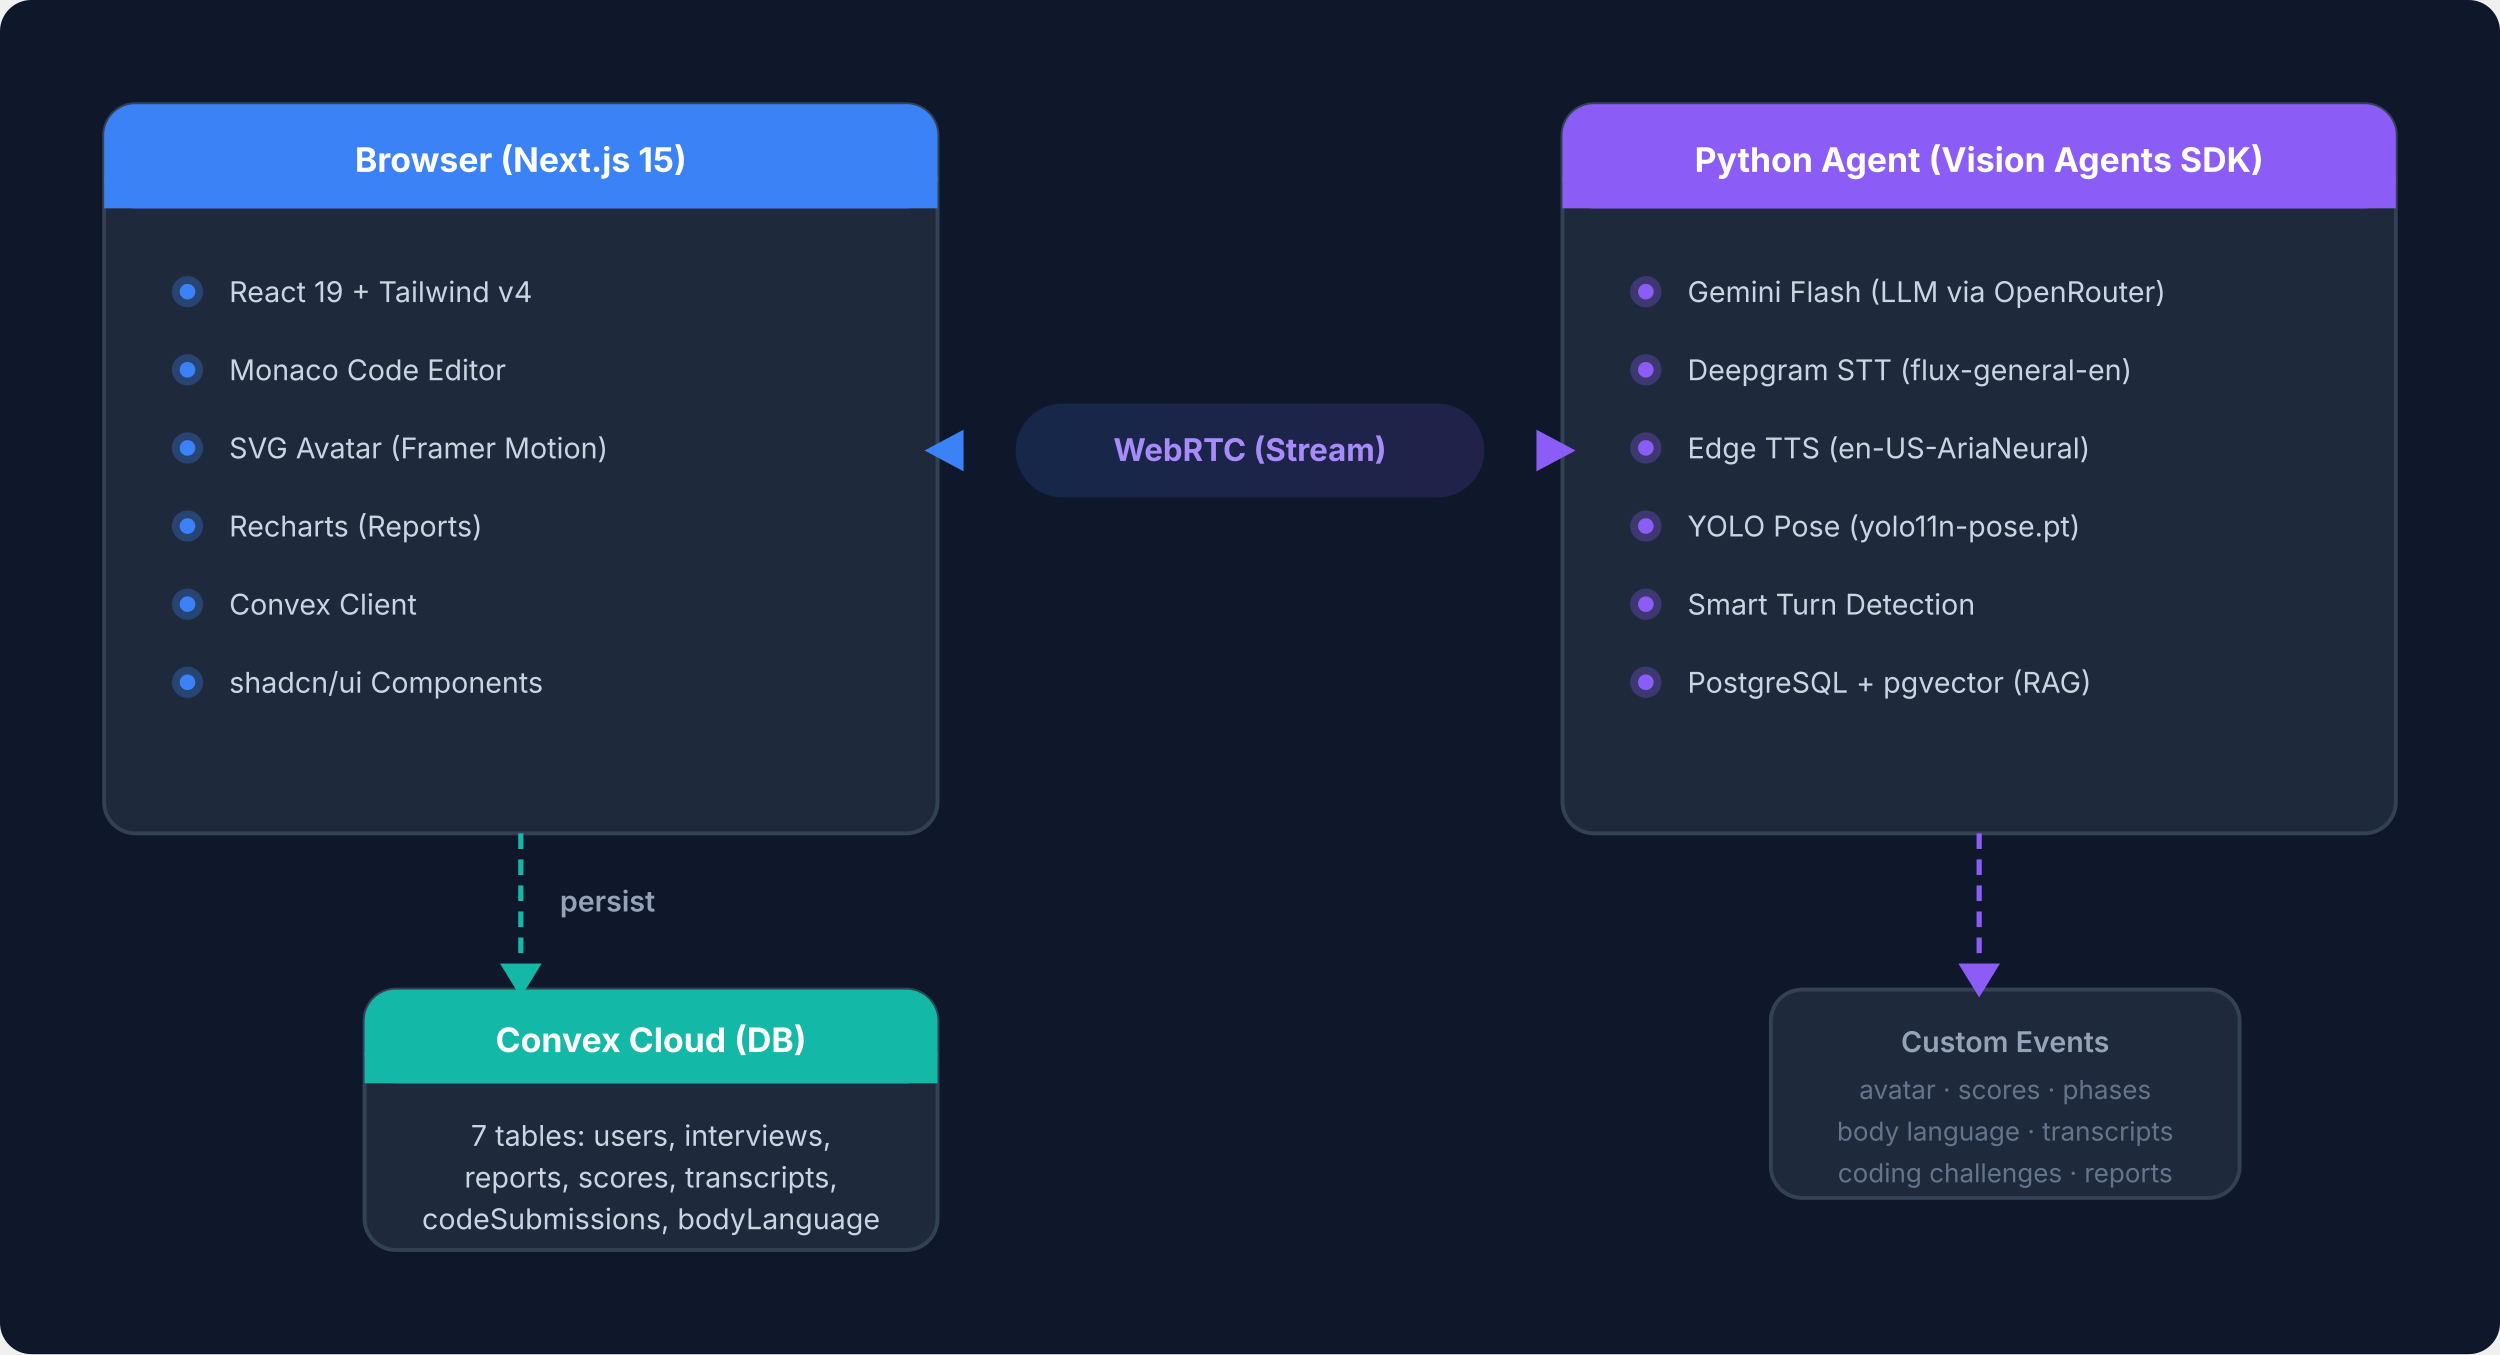
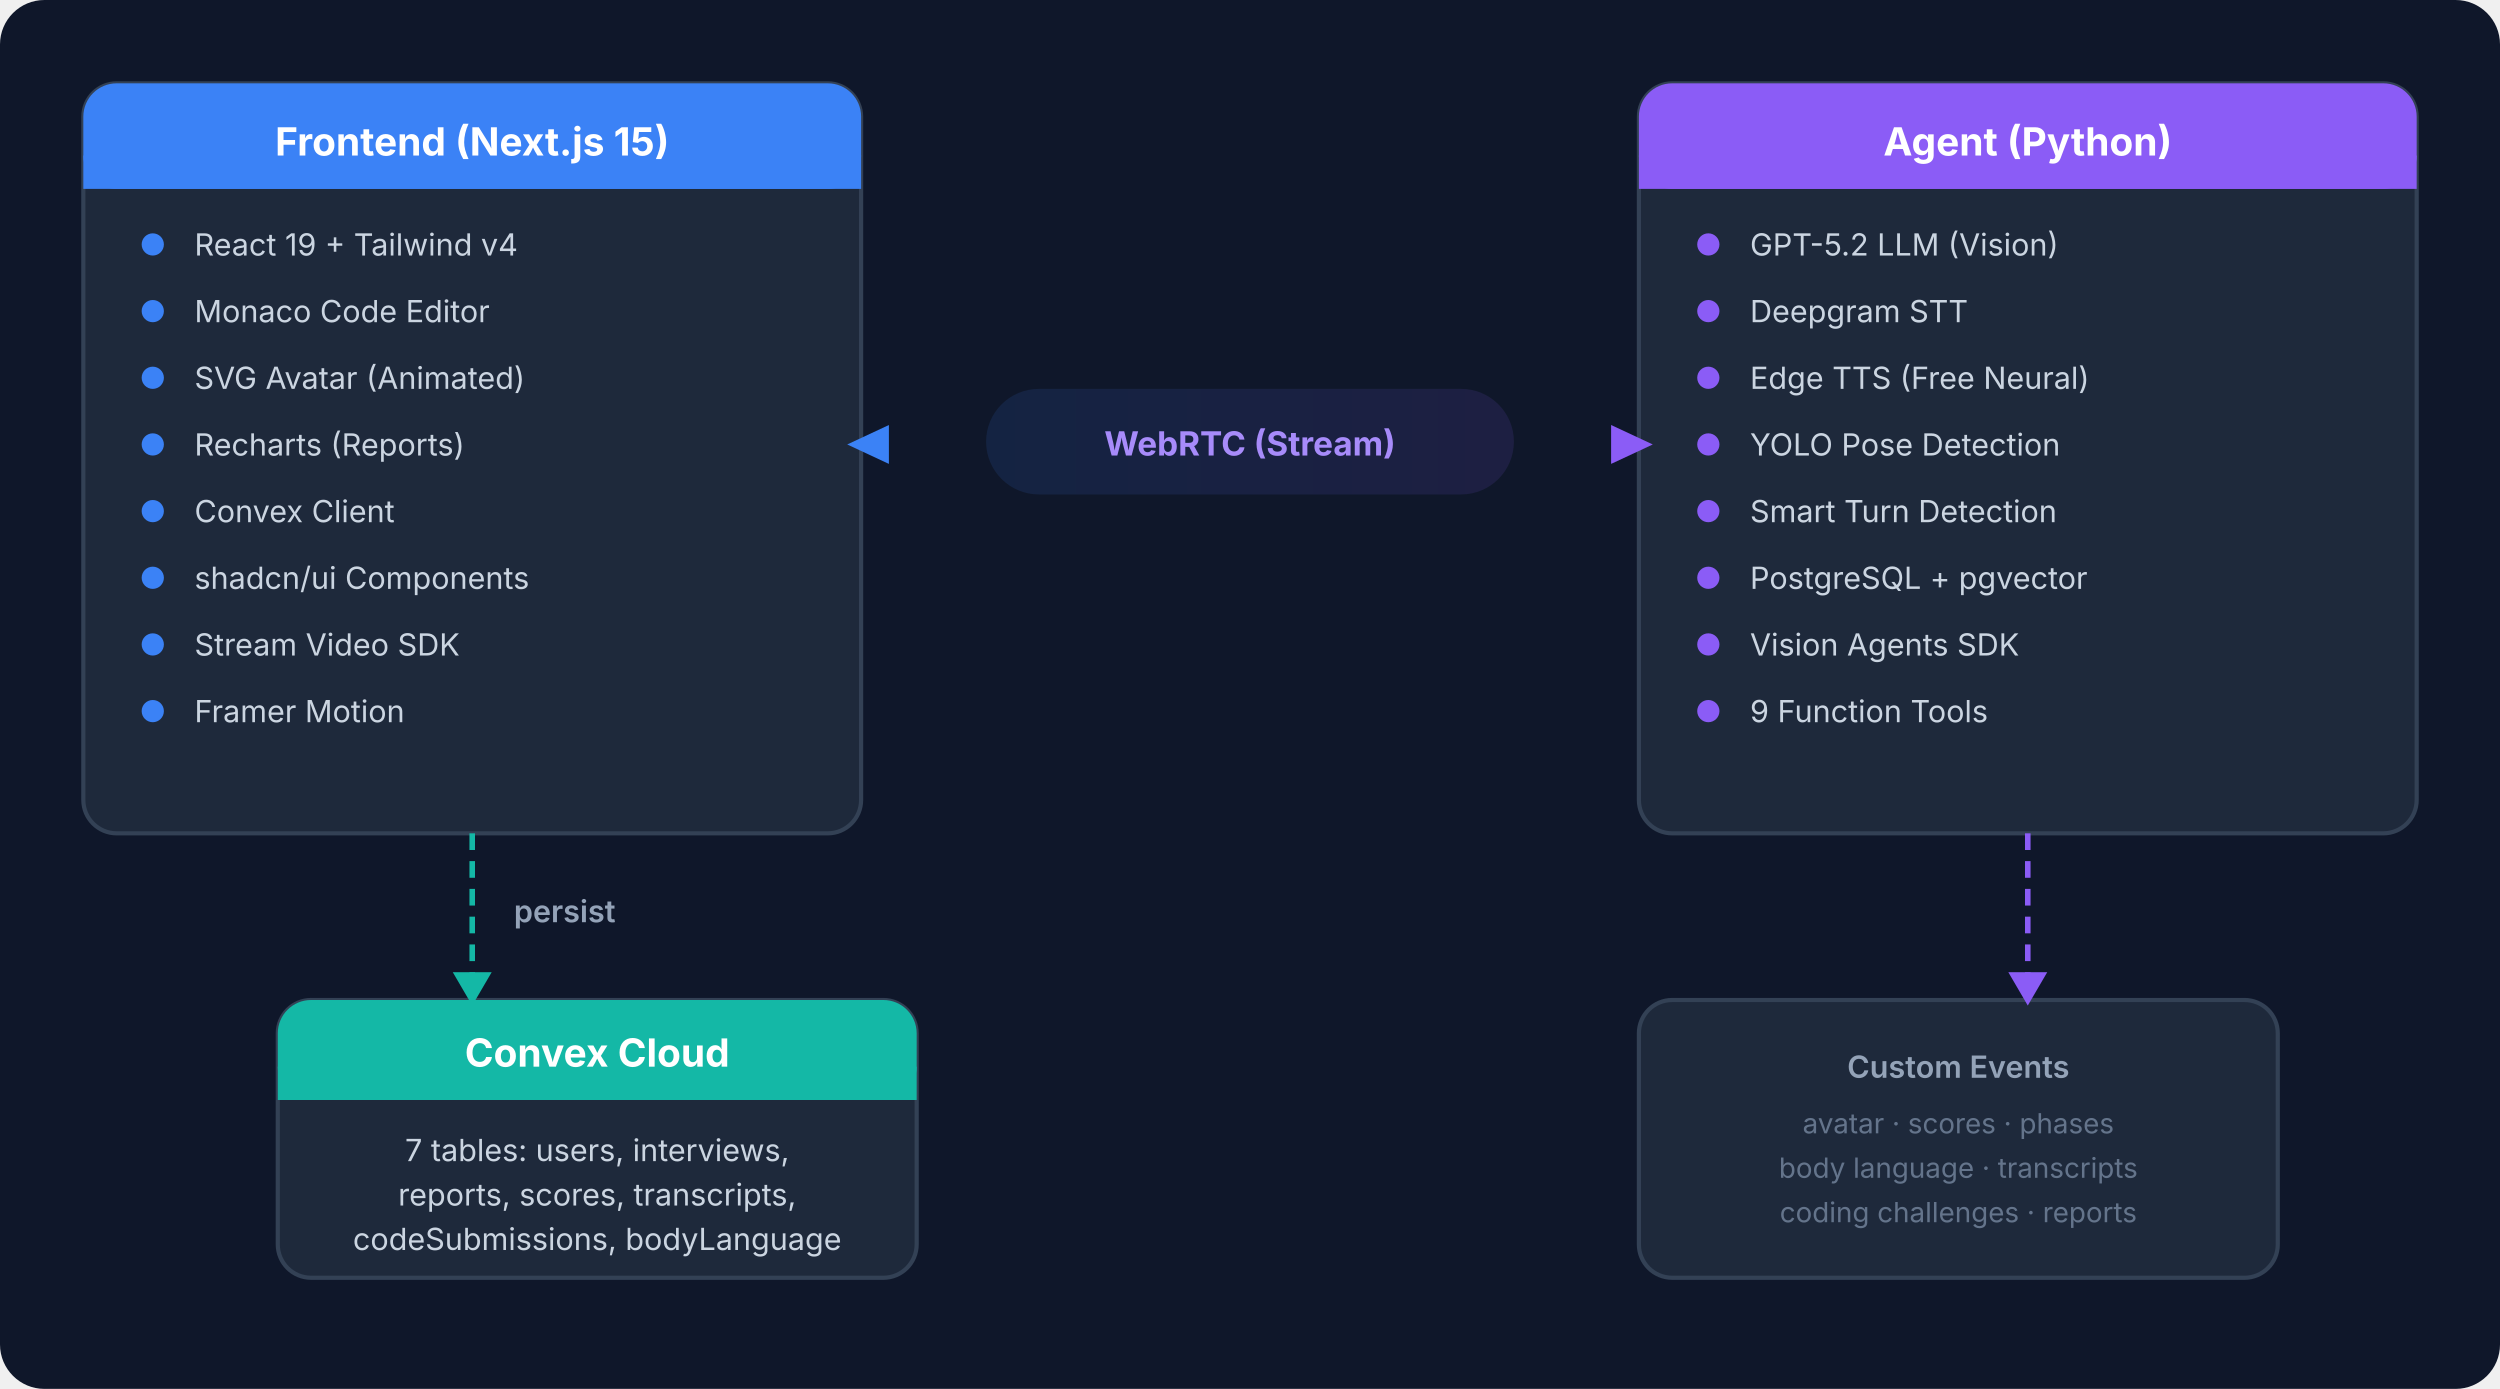
- <svg xmlns="http://www.w3.org/2000/svg" viewBox="0 0 960 520" fill="none">
-   <style>
-     text { font-family: -apple-system, BlinkMacSystemFont, 'Segoe UI', sans-serif; }
-     .title { font-size: 13px; font-weight: 700; fill: #fff; }
-     .item { font-size: 11px; fill: #cbd5e1; }
-     .label { font-size: 11px; font-weight: 600; fill: #94a3b8; }
-     .arrow-label { font-size: 12px; font-weight: 700; fill: #a78bfa; }
-     .sub { font-size: 10px; fill: #64748b; }
-   </style>
-   <rect width="960" height="520" rx="12" fill="#0f172a" />
-   <rect x="40" y="40" width="320" height="280" rx="12" fill="#1e293b" stroke="#334155" stroke-width="1.5" />
-   <rect x="40" y="40" width="320" height="40" rx="12" fill="#3b82f6" />
-   <rect x="40" y="68" width="320" height="12" fill="#3b82f6" />
-   <text x="200" y="66" text-anchor="middle" class="title">Browser (Next.js 15)</text>
-   <circle cx="72" cy="112" r="6" fill="#3b82f6" opacity="0.3" />
-   <circle cx="72" cy="112" r="3" fill="#3b82f6" />
-   <text x="88" y="116" class="item">React 19 + Tailwind v4</text>
-   <circle cx="72" cy="142" r="6" fill="#3b82f6" opacity="0.3" />
-   <circle cx="72" cy="142" r="3" fill="#3b82f6" />
-   <text x="88" y="146" class="item">Monaco Code Editor</text>
-   <circle cx="72" cy="172" r="6" fill="#3b82f6" opacity="0.3" />
-   <circle cx="72" cy="172" r="3" fill="#3b82f6" />
-   <text x="88" y="176" class="item">SVG Avatar (Framer Motion)</text>
-   <circle cx="72" cy="202" r="6" fill="#3b82f6" opacity="0.3" />
-   <circle cx="72" cy="202" r="3" fill="#3b82f6" />
-   <text x="88" y="206" class="item">Recharts (Reports)</text>
-   <circle cx="72" cy="232" r="6" fill="#3b82f6" opacity="0.3" />
-   <circle cx="72" cy="232" r="3" fill="#3b82f6" />
-   <text x="88" y="236" class="item">Convex Client</text>
-   <circle cx="72" cy="262" r="6" fill="#3b82f6" opacity="0.3" />
-   <circle cx="72" cy="262" r="3" fill="#3b82f6" />
-   <text x="88" y="266" class="item">shadcn/ui Components</text>
-   <rect x="600" y="40" width="320" height="280" rx="12" fill="#1e293b" stroke="#334155" stroke-width="1.5" />
-   <rect x="600" y="40" width="320" height="40" rx="12" fill="#8b5cf6" />
-   <rect x="600" y="68" width="320" height="12" fill="#8b5cf6" />
-   <text x="760" y="66" text-anchor="middle" class="title">Python Agent (Vision Agents SDK)</text>
-   <circle cx="632" cy="112" r="6" fill="#8b5cf6" opacity="0.3" />
-   <circle cx="632" cy="112" r="3" fill="#8b5cf6" />
-   <text x="648" y="116" class="item">Gemini Flash (LLM via OpenRouter)</text>
-   <circle cx="632" cy="142" r="6" fill="#8b5cf6" opacity="0.3" />
-   <circle cx="632" cy="142" r="3" fill="#8b5cf6" />
-   <text x="648" y="146" class="item">Deepgram STT (flux-general-en)</text>
-   <circle cx="632" cy="172" r="6" fill="#8b5cf6" opacity="0.3" />
-   <circle cx="632" cy="172" r="3" fill="#8b5cf6" />
-   <text x="648" y="176" class="item">Edge TTS (en-US-AriaNeural)</text>
-   <circle cx="632" cy="202" r="6" fill="#8b5cf6" opacity="0.3" />
-   <circle cx="632" cy="202" r="3" fill="#8b5cf6" />
-   <text x="648" y="206" class="item">YOLO Pose (yolo11n-pose.pt)</text>
-   <circle cx="632" cy="232" r="6" fill="#8b5cf6" opacity="0.3" />
-   <circle cx="632" cy="232" r="3" fill="#8b5cf6" />
-   <text x="648" y="236" class="item">Smart Turn Detection</text>
-   <circle cx="632" cy="262" r="6" fill="#8b5cf6" opacity="0.3" />
-   <circle cx="632" cy="262" r="3" fill="#8b5cf6" />
-   <text x="648" y="266" class="item">PostgreSQL + pgvector (RAG)</text>
+ <svg xmlns="http://www.w3.org/2000/svg" viewBox="0 0 900 500" fill="none">
  <defs>
-     <linearGradient id="arrow-grad" x1="0" y1="0" x2="1" y2="0">
+     <linearGradient id="g" x1="0" y1="0" x2="1" y2="0">
      <stop offset="0%" stop-color="#3b82f6" />
      <stop offset="100%" stop-color="#8b5cf6" />
    </linearGradient>
  </defs>
-   <rect x="390" y="155" width="180" height="36" rx="18" fill="url(#arrow-grad)" opacity="0.15" />
-   <line x1="370" y1="173" x2="590" y2="173" stroke="url(#arrow-grad)" stroke-width="2.5" stroke-dasharray="6 4" />
-   <polygon points="590,165 605,173 590,181" fill="#8b5cf6" />
-   <polygon points="370,165 355,173 370,181" fill="#3b82f6" />
-   <text x="480" y="177" text-anchor="middle" class="arrow-label">WebRTC (Stream)</text>
-   <rect x="140" y="380" width="220" height="100" rx="12" fill="#1e293b" stroke="#334155" stroke-width="1.5" />
-   <rect x="140" y="380" width="220" height="36" rx="12" fill="#14b8a6" />
-   <rect x="140" y="404" width="220" height="12" fill="#14b8a6" />
-   <text x="250" y="404" text-anchor="middle" class="title">Convex Cloud (DB)</text>
-   <text x="250" y="440" text-anchor="middle" class="item">7 tables: users, interviews,</text>
-   <text x="250" y="456" text-anchor="middle" class="item">reports, scores, transcripts,</text>
-   <text x="250" y="472" text-anchor="middle" class="item">codeSubmissions, bodyLanguage</text>
-   <line x1="200" y1="320" x2="200" y2="370" stroke="#14b8a6" stroke-width="2" stroke-dasharray="6 4" />
-   <polygon points="192,370 200,383 208,370" fill="#14b8a6" />
-   <text x="215" y="350" class="label">persist</text>
-   <rect x="680" y="380" width="180" height="80" rx="12" fill="#1e293b" stroke="#334155" stroke-width="1.5" />
-   <text x="770" y="404" text-anchor="middle" class="label">Custom Events</text>
-   <text x="770" y="422" text-anchor="middle" class="sub">avatar · scores · phases</text>
-   <text x="770" y="438" text-anchor="middle" class="sub">body language · transcripts</text>
-   <text x="770" y="454" text-anchor="middle" class="sub">coding challenges · reports</text>
-   <line x1="760" y1="320" x2="760" y2="370" stroke="#8b5cf6" stroke-width="2" stroke-dasharray="6 4" />
-   <polygon points="752,370 760,383 768,370" fill="#8b5cf6" />
+   <style>
+     text{font-family:system-ui,-apple-system,sans-serif}
+     .h{font-size:14px;font-weight:700;fill:#fff}
+     .t{font-size:11px;fill:#cbd5e1}
+     .l{font-size:11px;font-weight:600;fill:#94a3b8}
+     .a{font-size:12px;font-weight:700;fill:#a78bfa}
+     .s{font-size:10px;fill:#64748b}
+   </style>
+   <rect width="900" height="500" rx="16" fill="#0f172a" />
+   <rect x="30" y="30" width="280" height="270" rx="12" fill="#1e293b" stroke="#334155" stroke-width="1.5" />
+   <rect x="30" y="30" width="280" height="38" rx="12" fill="#3b82f6" />
+   <rect x="30" y="56" width="280" height="12" fill="#3b82f6" />
+   <text x="170" y="56" text-anchor="middle" class="h">Frontend (Next.js 15)</text>
+   <circle cx="55" cy="88" r="4" fill="#3b82f6" />
+   <text x="70" y="92" class="t">React 19 + Tailwind v4</text>
+   <circle cx="55" cy="112" r="4" fill="#3b82f6" />
+   <text x="70" y="116" class="t">Monaco Code Editor</text>
+   <circle cx="55" cy="136" r="4" fill="#3b82f6" />
+   <text x="70" y="140" class="t">SVG Avatar (Animated)</text>
+   <circle cx="55" cy="160" r="4" fill="#3b82f6" />
+   <text x="70" y="164" class="t">Recharts (Reports)</text>
+   <circle cx="55" cy="184" r="4" fill="#3b82f6" />
+   <text x="70" y="188" class="t">Convex Client</text>
+   <circle cx="55" cy="208" r="4" fill="#3b82f6" />
+   <text x="70" y="212" class="t">shadcn/ui Components</text>
+   <circle cx="55" cy="232" r="4" fill="#3b82f6" />
+   <text x="70" y="236" class="t">Stream Video SDK</text>
+   <circle cx="55" cy="256" r="4" fill="#3b82f6" />
+   <text x="70" y="260" class="t">Framer Motion</text>
+   <rect x="590" y="30" width="280" height="270" rx="12" fill="#1e293b" stroke="#334155" stroke-width="1.5" />
+   <rect x="590" y="30" width="280" height="38" rx="12" fill="#8b5cf6" />
+   <rect x="590" y="56" width="280" height="12" fill="#8b5cf6" />
+   <text x="730" y="56" text-anchor="middle" class="h">Agent (Python)</text>
+   <circle cx="615" cy="88" r="4" fill="#8b5cf6" />
+   <text x="630" y="92" class="t">GPT-5.2 LLM (Vision)</text>
+   <circle cx="615" cy="112" r="4" fill="#8b5cf6" />
+   <text x="630" y="116" class="t">Deepgram STT</text>
+   <circle cx="615" cy="136" r="4" fill="#8b5cf6" />
+   <text x="630" y="140" class="t">Edge TTS (Free Neural)</text>
+   <circle cx="615" cy="160" r="4" fill="#8b5cf6" />
+   <text x="630" y="164" class="t">YOLO Pose Detection</text>
+   <circle cx="615" cy="184" r="4" fill="#8b5cf6" />
+   <text x="630" y="188" class="t">Smart Turn Detection</text>
+   <circle cx="615" cy="208" r="4" fill="#8b5cf6" />
+   <text x="630" y="212" class="t">PostgreSQL + pgvector</text>
+   <circle cx="615" cy="232" r="4" fill="#8b5cf6" />
+   <text x="630" y="236" class="t">Vision Agents SDK</text>
+   <circle cx="615" cy="256" r="4" fill="#8b5cf6" />
+   <text x="630" y="260" class="t">9 Function Tools</text>
+   <rect x="355" y="140" width="190" height="38" rx="19" fill="url(#g)" opacity="0.12" />
+   <line x1="320" y1="160" x2="580" y2="160" stroke="url(#g)" stroke-width="2.5" stroke-dasharray="6 4" />
+   <polygon points="580,153 595,160 580,167" fill="#8b5cf6" />
+   <polygon points="320,153 305,160 320,167" fill="#3b82f6" />
+   <text x="450" y="164" text-anchor="middle" class="a">WebRTC (Stream)</text>
+   <rect x="100" y="360" width="230" height="100" rx="12" fill="#1e293b" stroke="#334155" stroke-width="1.5" />
+   <rect x="100" y="360" width="230" height="36" rx="12" fill="#14b8a6" />
+   <rect x="100" y="384" width="230" height="12" fill="#14b8a6" />
+   <text x="215" y="384" text-anchor="middle" class="h">Convex Cloud</text>
+   <text x="215" y="418" text-anchor="middle" class="t">7 tables: users, interviews,</text>
+   <text x="215" y="434" text-anchor="middle" class="t">reports, scores, transcripts,</text>
+   <text x="215" y="450" text-anchor="middle" class="t">codeSubmissions, bodyLanguage</text>
+   <line x1="170" y1="300" x2="170" y2="352" stroke="#14b8a6" stroke-width="2" stroke-dasharray="6 4" />
+   <polygon points="163,350 170,362 177,350" fill="#14b8a6" />
+   <text x="185" y="332" class="l">persist</text>
+   <rect x="590" y="360" width="230" height="100" rx="12" fill="#1e293b" stroke="#334155" stroke-width="1.5" />
+   <text x="705" y="388" text-anchor="middle" class="l">Custom Events</text>
+   <text x="705" y="408" text-anchor="middle" class="s">avatar · scores · phases</text>
+   <text x="705" y="424" text-anchor="middle" class="s">body language · transcripts</text>
+   <text x="705" y="440" text-anchor="middle" class="s">coding challenges · reports</text>
+   <line x1="730" y1="300" x2="730" y2="352" stroke="#8b5cf6" stroke-width="2" stroke-dasharray="6 4" />
+   <polygon points="723,350 730,362 737,350" fill="#8b5cf6" />
</svg>
